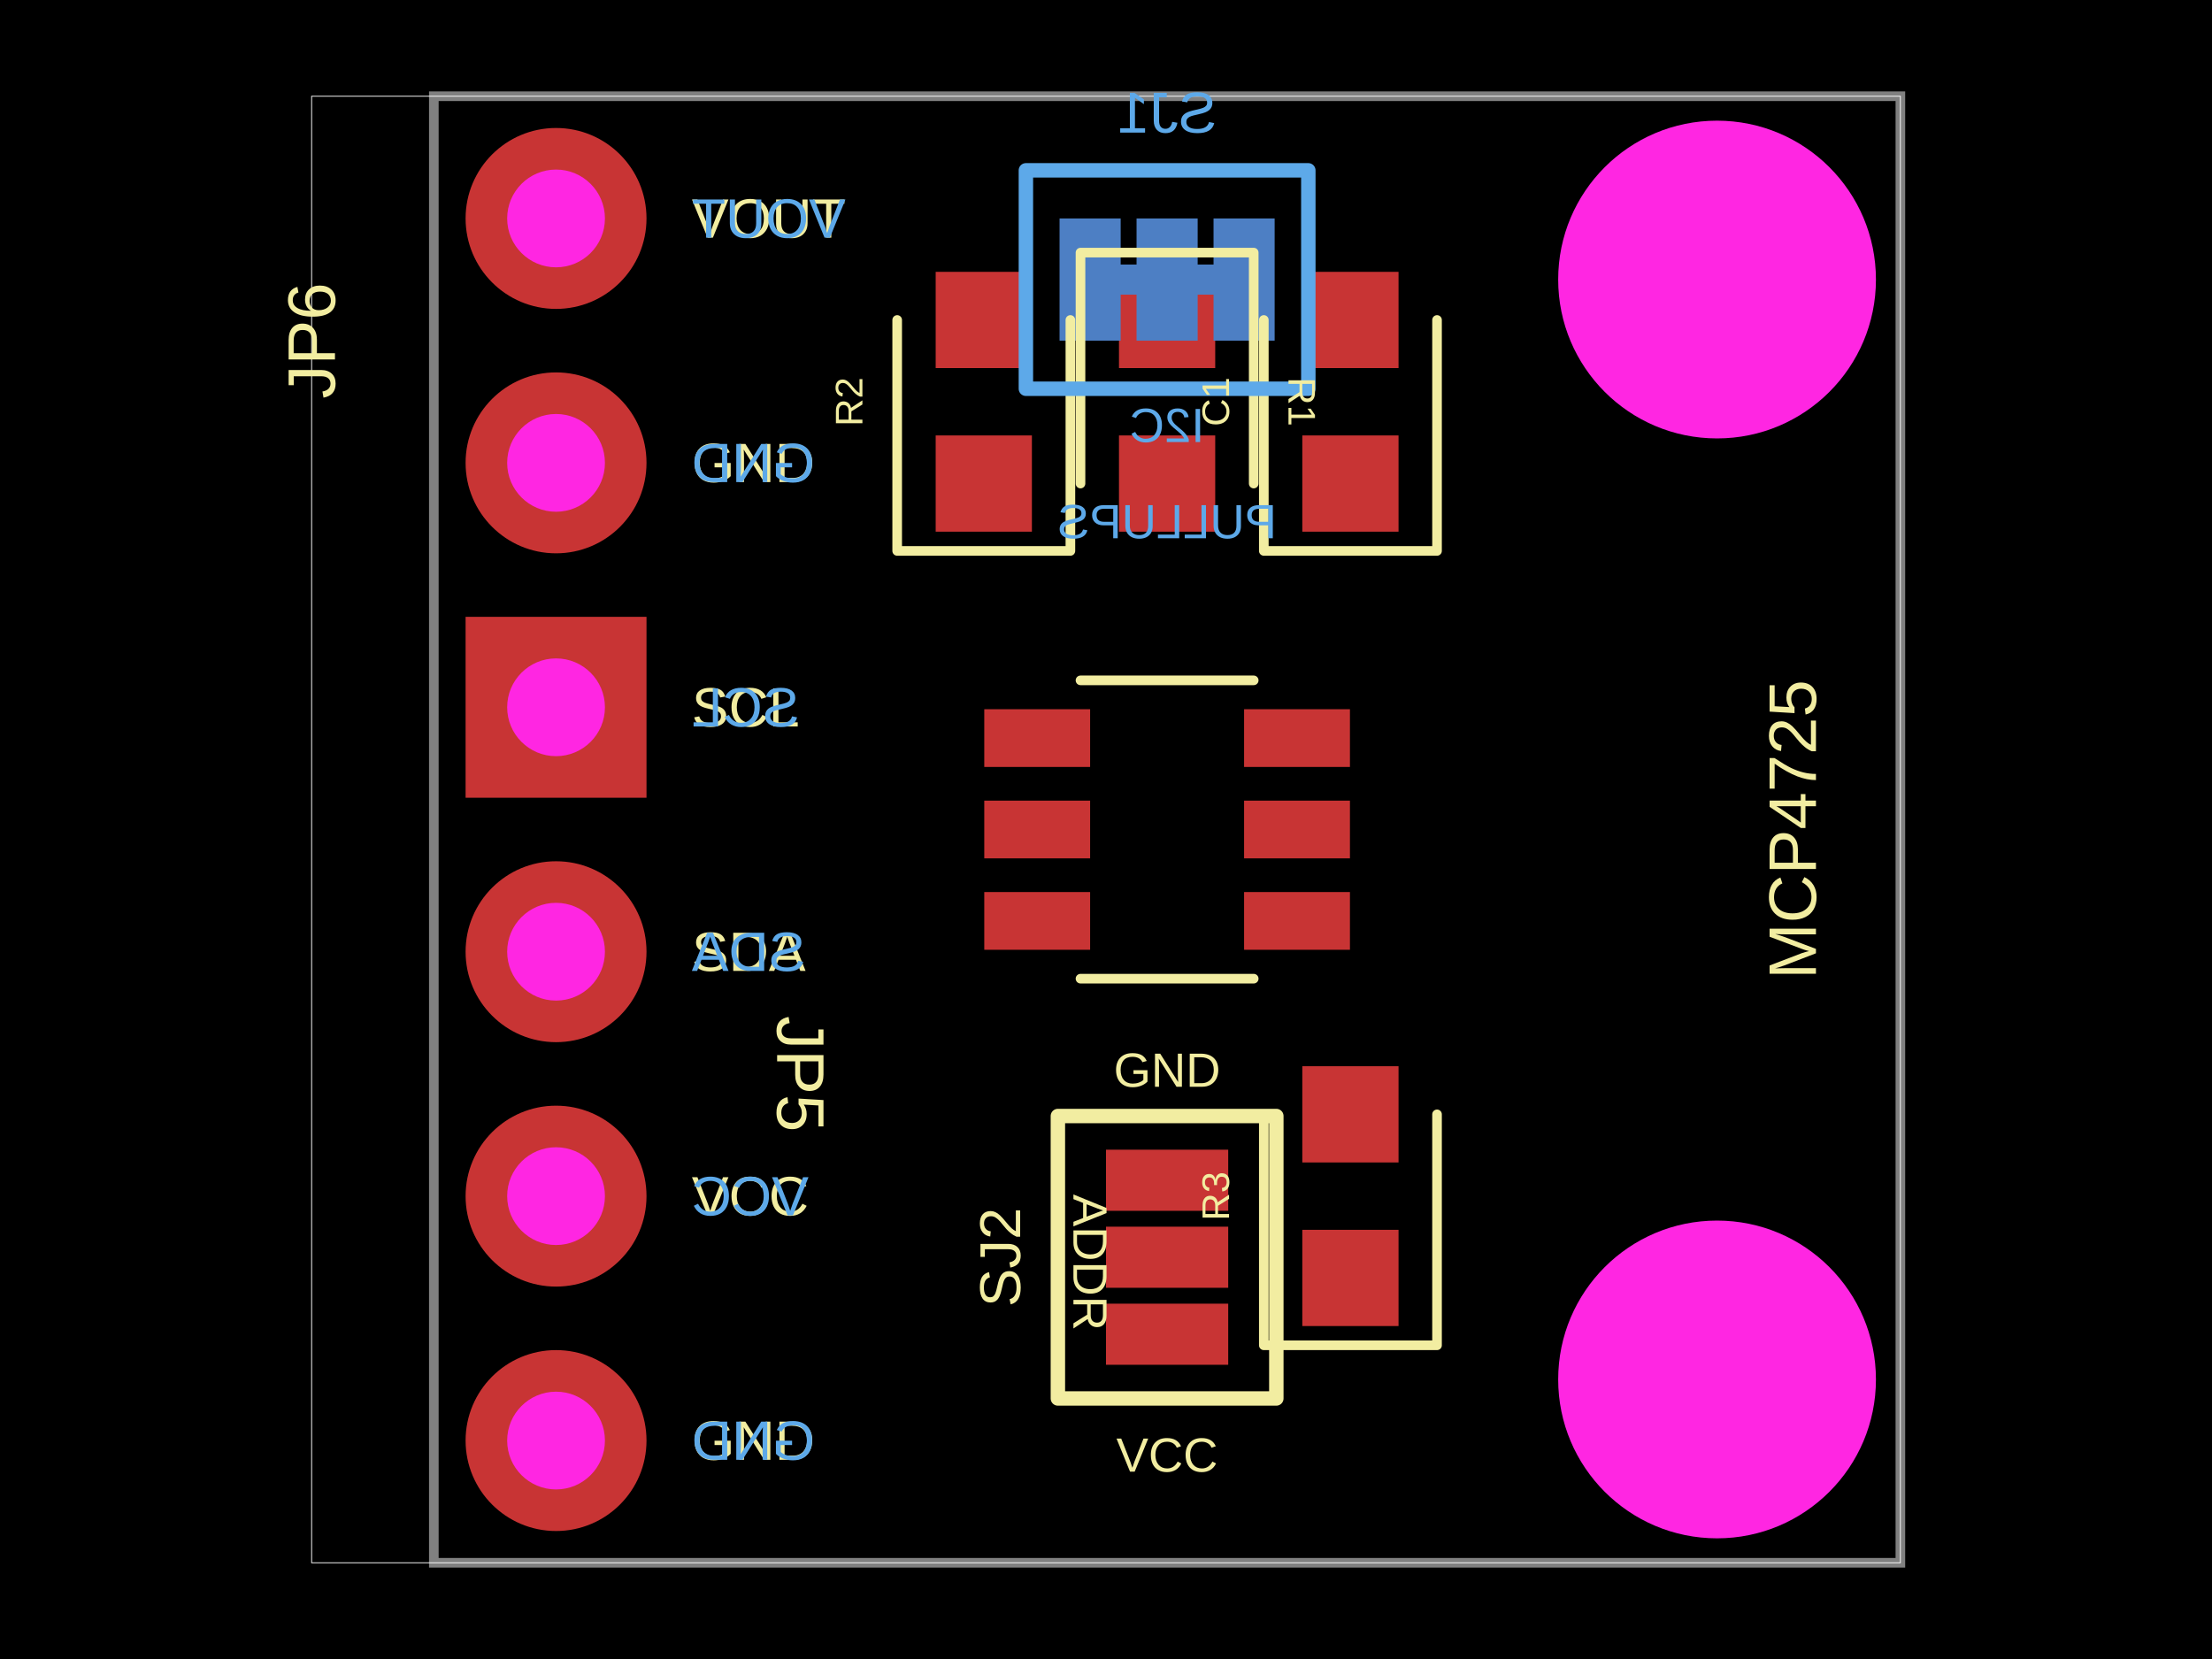
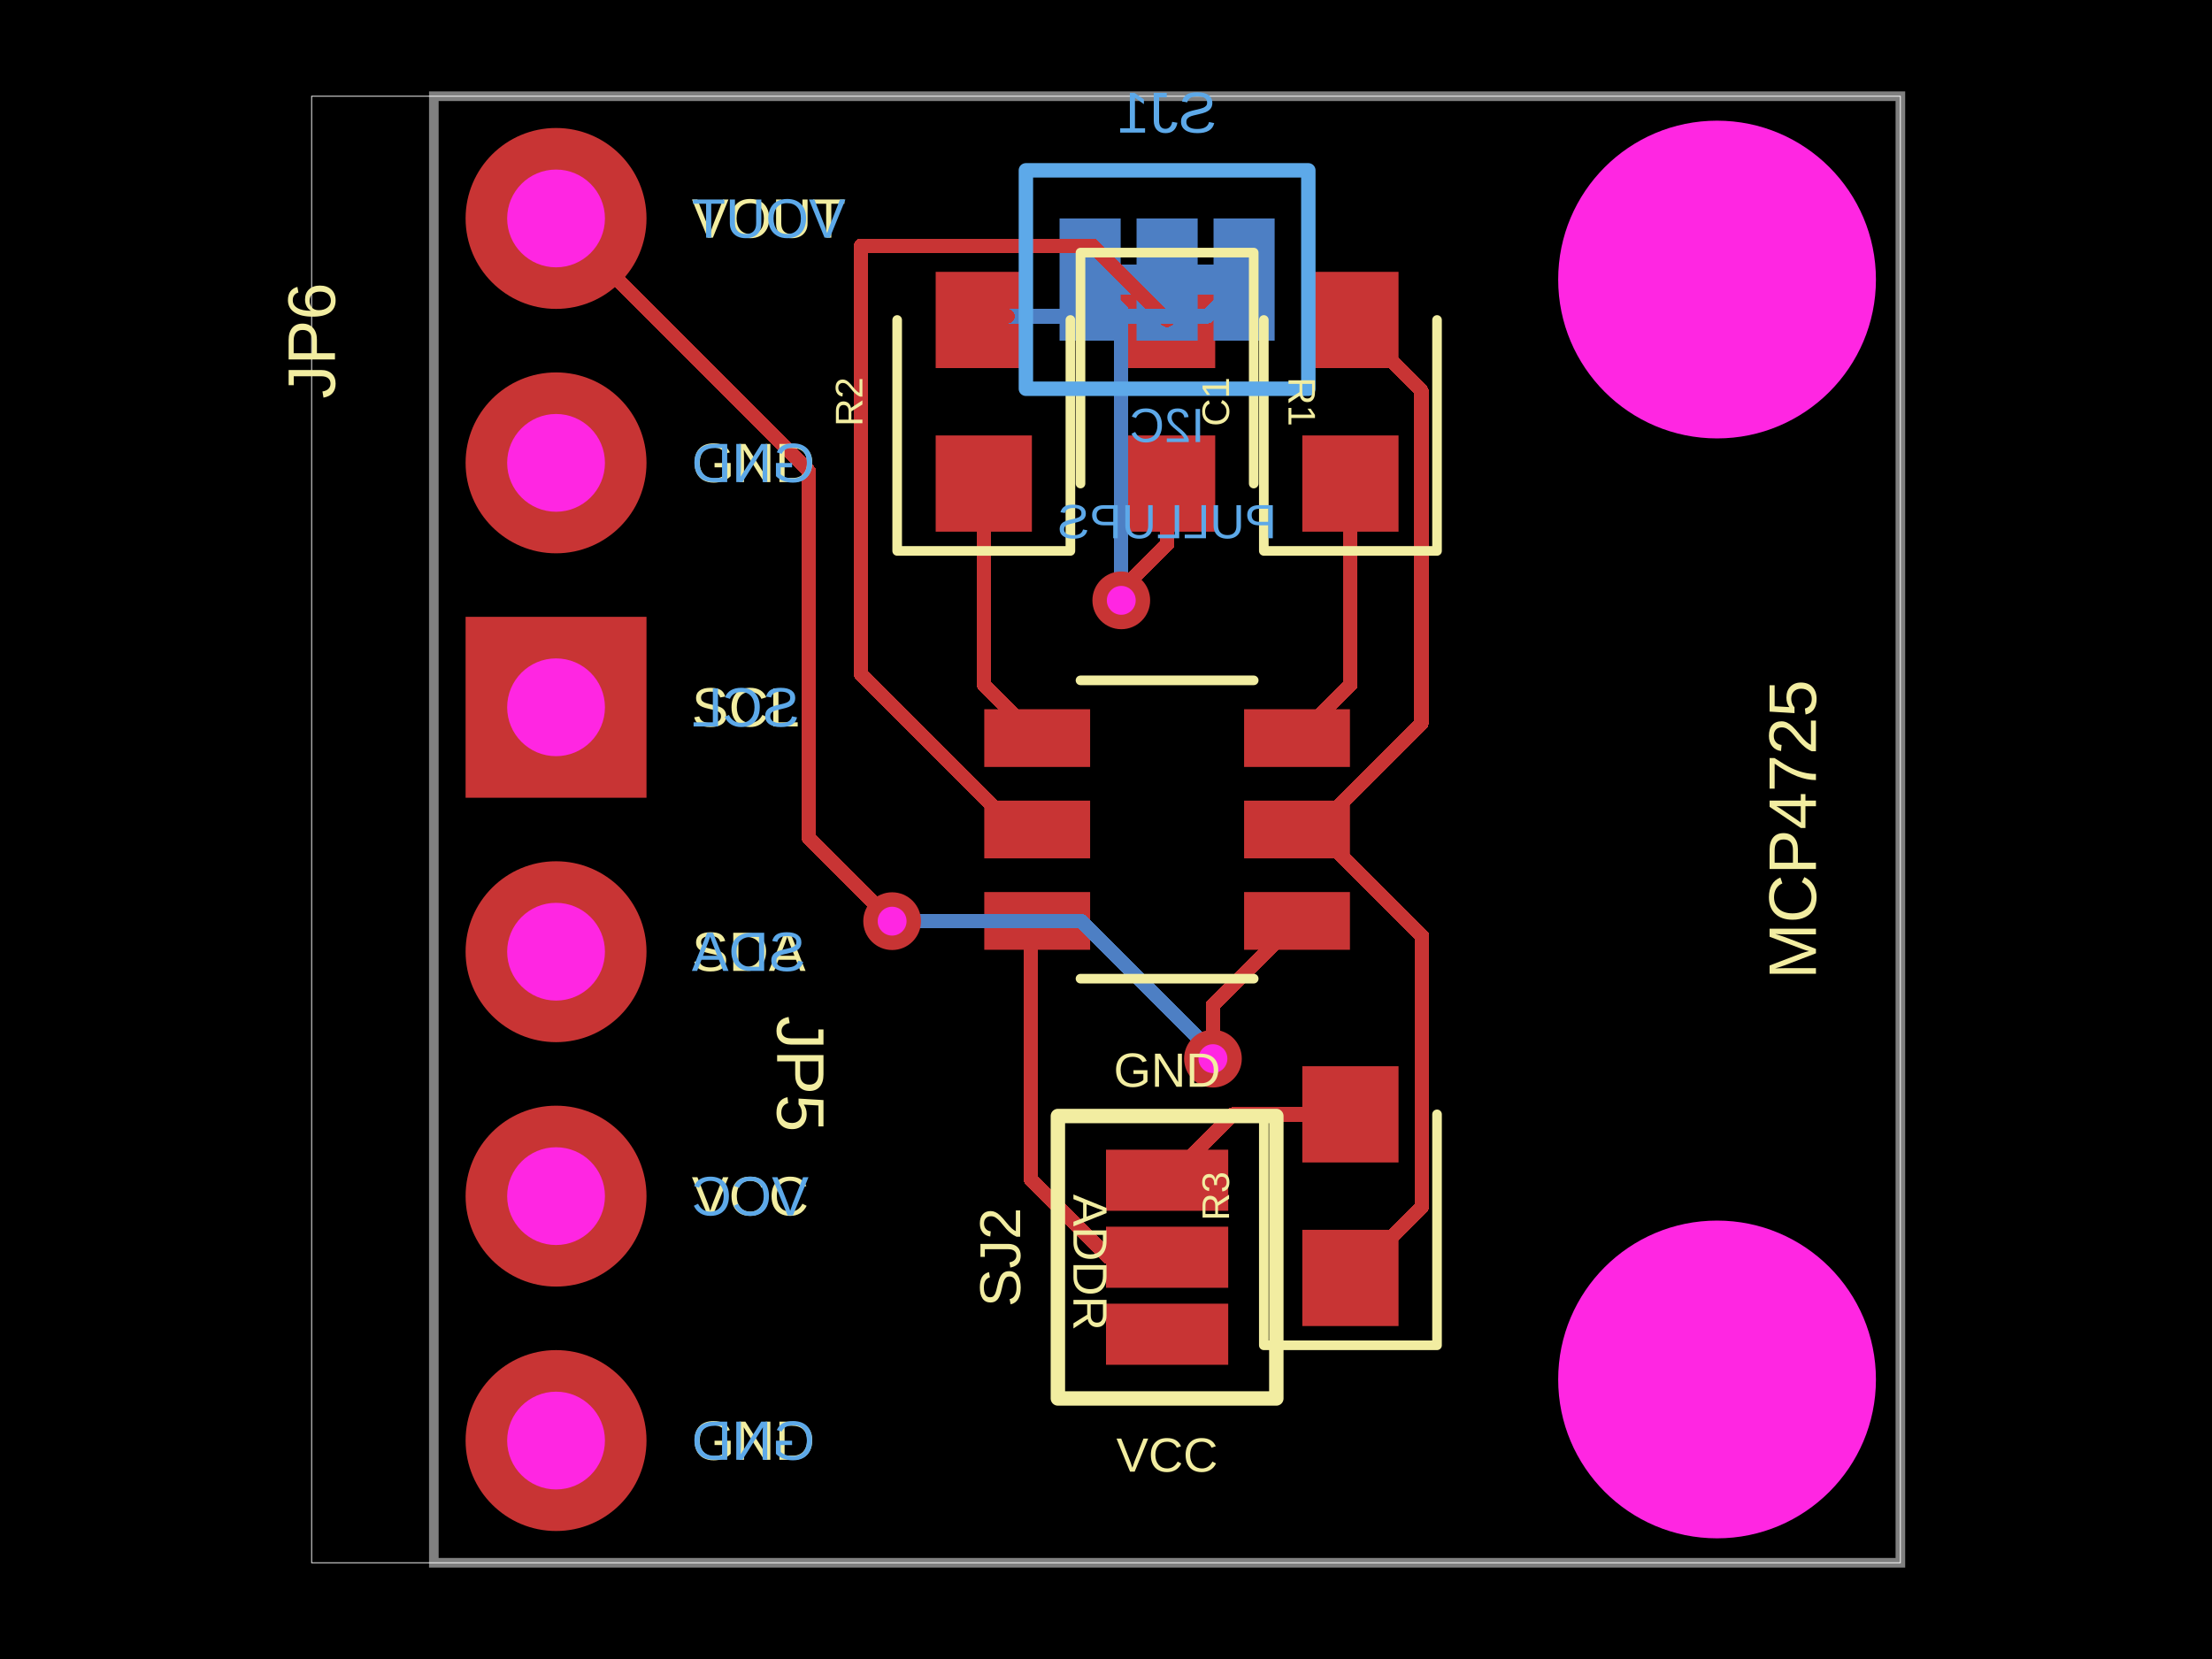
<svg xmlns="http://www.w3.org/2000/svg" width="800" height="600">
  <style />
  <rect class="boundary" x="0" y="0" fill="#000" width="800" height="600" />
  <rect class="pcb-boundary" fill="none" stroke="#fff" stroke-width="0.3" x="112.703" y="34.803" width="574.594" height="530.394" />
  <path class="pcb-board" d="M 156.903 565.197 L 687.297 565.197 L 687.297 34.803 L 156.903 34.803 Z" fill="none" stroke="rgba(255, 255, 255, 0.5)" stroke-width="3.48" />
  <rect class="pcb-pad" fill="rgb(200, 52, 52)" x="449.942" y="256.498" width="38.283" height="20.882" />
  <rect class="pcb-pad" fill="rgb(200, 52, 52)" x="449.942" y="289.559" width="38.283" height="20.882" />
  <rect class="pcb-pad" fill="rgb(200, 52, 52)" x="449.942" y="322.62" width="38.283" height="20.882" />
  <rect class="pcb-pad" fill="rgb(200, 52, 52)" x="355.974" y="322.62" width="38.283" height="20.882" />
  <rect class="pcb-pad" fill="rgb(200, 52, 52)" x="355.974" y="289.559" width="38.283" height="20.882" />
  <rect class="pcb-pad" fill="rgb(200, 52, 52)" x="355.974" y="256.498" width="38.283" height="20.882" />
  <rect class="pcb-pad" fill="rgb(200, 52, 52)" x="404.698" y="98.318" width="34.803" height="34.803" />
  <rect class="pcb-pad" fill="rgb(200, 52, 52)" x="404.698" y="157.483" width="34.803" height="34.803" />
  <rect class="pcb-pad" fill="rgb(200, 52, 52)" x="338.399" y="157.483" width="34.803" height="34.803" />
  <rect class="pcb-pad" fill="rgb(200, 52, 52)" x="338.399" y="98.318" width="34.803" height="34.803" />
  <rect class="pcb-pad" fill="rgb(200, 52, 52)" x="470.998" y="444.78" width="34.803" height="34.803" />
  <rect class="pcb-pad" fill="rgb(200, 52, 52)" x="470.998" y="385.615" width="34.803" height="34.803" />
  <rect class="pcb-pad" fill="rgb(200, 52, 52)" x="470.998" y="157.483" width="34.803" height="34.803" />
  <rect class="pcb-pad" fill="rgb(200, 52, 52)" x="470.998" y="98.318" width="34.803" height="34.803" />
  <rect class="pcb-pad" fill="rgb(77, 127, 196)" x="438.892" y="79.002" width="22.1" height="44.2" />
  <rect class="pcb-pad" fill="rgb(77, 127, 196)" x="411.05" y="79.002" width="22.1" height="44.2" />
  <rect class="pcb-pad" fill="rgb(77, 127, 196)" x="383.208" y="79.002" width="22.1" height="44.2" />
  <rect class="pcb-pad" fill="rgb(200, 52, 52)" x="400" y="471.491" width="44.2" height="22.1" />
  <rect class="pcb-pad" fill="rgb(200, 52, 52)" x="400" y="443.648" width="44.2" height="22.1" />
  <rect class="pcb-pad" fill="rgb(200, 52, 52)" x="400" y="415.806" width="44.2" height="22.1" />
  <path class="pcb-trace" stroke="rgb(77, 127, 196)" fill="none" d="M 438.892 101.102 L 433.15 101.102" stroke-width="11.05" stroke-linecap="round" stroke-linejoin="round" shape-rendering="crispEdges" data-layer="bottom" />
  <path class="pcb-trace" stroke="rgb(77, 127, 196)" fill="none" d="M 411.05 101.102 L 405.307 101.102" stroke-width="11.05" stroke-linecap="round" stroke-linejoin="round" shape-rendering="crispEdges" data-layer="bottom" />
+   <path class="pcb-trace" stroke="rgb(200, 52, 52)" fill="none" d="M 422.1 115.719 L 395.257 88.876" stroke-width="5.22" stroke-linecap="round" stroke-linejoin="round" shape-rendering="crispEdges" data-layer="top" />
+   <path class="pcb-trace" stroke="rgb(200, 52, 52)" fill="none" d="M 395.257 88.876 L 311.412 88.876" stroke-width="5.22" stroke-linecap="round" stroke-linejoin="round" shape-rendering="crispEdges" data-layer="top" />
+   <path class="pcb-trace" stroke="rgb(200, 52, 52)" fill="none" d="M 311.412 88.876 L 311.412 244.016" stroke-width="5.22" stroke-linecap="round" stroke-linejoin="round" shape-rendering="crispEdges" data-layer="top" />
+   <path class="pcb-trace" stroke="rgb(200, 52, 52)" fill="none" d="M 311.412 244.016 L 360.571 293.175" stroke-width="5.22" stroke-linecap="round" stroke-linejoin="round" shape-rendering="crispEdges" data-layer="top" />
+   <path class="pcb-trace" stroke="rgb(200, 52, 52)" fill="none" d="M 360.571 293.175 L 368.29 293.175" stroke-width="5.22" stroke-linecap="round" stroke-linejoin="round" shape-rendering="crispEdges" data-layer="top" />
+   <path class="pcb-trace" stroke="rgb(200, 52, 52)" fill="none" d="M 368.29 293.175 L 375.116 300" stroke-width="5.22" stroke-linecap="round" stroke-linejoin="round" shape-rendering="crispEdges" data-layer="top" />
+   <path class="pcb-trace" stroke="rgb(200, 52, 52)" fill="none" d="M 355.8 174.884 L 355.8 247.624" stroke-width="5.22" stroke-linecap="round" stroke-linejoin="round" shape-rendering="crispEdges" data-layer="top" />
+   <path class="pcb-trace" stroke="rgb(200, 52, 52)" fill="none" d="M 355.8 247.624 L 375.116 266.939" stroke-width="5.22" stroke-linecap="round" stroke-linejoin="round" shape-rendering="crispEdges" data-layer="top" />
+   <path class="pcb-trace" stroke="rgb(200, 52, 52)" fill="none" d="M 488.399 174.884 L 488.399 247.624" stroke-width="5.22" stroke-linecap="round" stroke-linejoin="round" shape-rendering="crispEdges" data-layer="top" />
+   <path class="pcb-trace" stroke="rgb(200, 52, 52)" fill="none" d="M 488.399 247.624 L 469.084 266.939" stroke-width="5.22" stroke-linecap="round" stroke-linejoin="round" shape-rendering="crispEdges" data-layer="top" />
+   <path class="pcb-trace" stroke="rgb(200, 52, 52)" fill="none" d="M 488.399 462.181 L 514.331 436.249" stroke-width="5.22" stroke-linecap="round" stroke-linejoin="round" shape-rendering="crispEdges" data-layer="top" />
+   <path class="pcb-trace" stroke="rgb(200, 52, 52)" fill="none" d="M 514.331 436.249 L 514.331 342.415" stroke-width="5.22" stroke-linecap="round" stroke-linejoin="round" shape-rendering="crispEdges" data-layer="top" />
+   <path class="pcb-trace" stroke="rgb(200, 52, 52)" fill="none" d="M 514.331 342.415 L 514.331 338.541" stroke-width="5.22" stroke-linecap="round" stroke-linejoin="round" shape-rendering="crispEdges" data-layer="top" />
+   <path class="pcb-trace" stroke="rgb(200, 52, 52)" fill="none" d="M 514.331 338.541 L 477.193 301.403" stroke-width="5.22" stroke-linecap="round" stroke-linejoin="round" shape-rendering="crispEdges" data-layer="top" />
+   <path class="pcb-trace" stroke="rgb(200, 52, 52)" fill="none" d="M 477.193 301.403 L 470.487 301.403" stroke-width="5.22" stroke-linecap="round" stroke-linejoin="round" shape-rendering="crispEdges" data-layer="top" />
+   <path class="pcb-trace" stroke="rgb(200, 52, 52)" fill="none" d="M 470.487 301.403 L 469.084 300" stroke-width="5.22" stroke-linecap="round" stroke-linejoin="round" shape-rendering="crispEdges" data-layer="top" />
+   <path class="pcb-trace" stroke="rgb(200, 52, 52)" fill="none" d="M 488.399 115.719 L 514.08 141.4" stroke-width="5.22" stroke-linecap="round" stroke-linejoin="round" shape-rendering="crispEdges" data-layer="top" />
+   <path class="pcb-trace" stroke="rgb(200, 52, 52)" fill="none" d="M 514.08 141.4 L 514.08 261.711" stroke-width="5.22" stroke-linecap="round" stroke-linejoin="round" shape-rendering="crispEdges" data-layer="top" />
+   <path class="pcb-trace" stroke="rgb(200, 52, 52)" fill="none" d="M 514.08 261.711 L 475.791 300" stroke-width="5.22" stroke-linecap="round" stroke-linejoin="round" shape-rendering="crispEdges" data-layer="top" />
+   <path class="pcb-trace" stroke="rgb(200, 52, 52)" fill="none" d="M 475.791 300 L 469.084 300" stroke-width="5.22" stroke-linecap="round" stroke-linejoin="round" shape-rendering="crispEdges" data-layer="top" />
+   <path class="pcb-trace" stroke="rgb(200, 52, 52)" fill="none" d="M 488.399 403.016 L 445.94 403.016" stroke-width="5.22" stroke-linecap="round" stroke-linejoin="round" shape-rendering="crispEdges" data-layer="top" />
+   <path class="pcb-trace" stroke="rgb(200, 52, 52)" fill="none" d="M 445.94 403.016 L 422.1 426.856" stroke-width="5.22" stroke-linecap="round" stroke-linejoin="round" shape-rendering="crispEdges" data-layer="top" />
+   <path class="pcb-trace" stroke="rgb(77, 127, 196)" fill="none" d="M 364.398 114.384 L 364.395 114.385" stroke-width="5.22" stroke-linecap="round" stroke-linejoin="round" shape-rendering="crispEdges" data-layer="bottom" />
+   <path class="pcb-trace" stroke="rgb(77, 127, 196)" fill="none" d="M 364.395 114.385 L 436.659 114.385" stroke-width="5.22" stroke-linecap="round" stroke-linejoin="round" shape-rendering="crispEdges" data-layer="bottom" />
+   <path class="pcb-trace" stroke="rgb(77, 127, 196)" fill="none" d="M 436.659 114.385 L 449.942 101.102" stroke-width="5.22" stroke-linecap="round" stroke-linejoin="round" shape-rendering="crispEdges" data-layer="bottom" />
+   <path class="pcb-trace" stroke="rgb(200, 52, 52)" fill="none" d="M 355.8 115.719 L 364.398 114.384" stroke-width="5.22" stroke-linecap="round" stroke-linejoin="round" shape-rendering="crispEdges" data-layer="top" />
+   <path class="pcb-trace" stroke="rgb(77, 127, 196)" fill="none" d="M 405.525 217.126 L 405.525 217.126" stroke-width="5.22" stroke-linecap="round" stroke-linejoin="round" shape-rendering="crispEdges" data-layer="bottom" />
+   <path class="pcb-trace" stroke="rgb(77, 127, 196)" fill="none" d="M 405.525 217.126 L 405.525 112.369" stroke-width="5.22" stroke-linecap="round" stroke-linejoin="round" shape-rendering="crispEdges" data-layer="bottom" />
+   <path class="pcb-trace" stroke="rgb(77, 127, 196)" fill="none" d="M 405.525 112.369 L 394.258 101.102" stroke-width="5.22" stroke-linecap="round" stroke-linejoin="round" shape-rendering="crispEdges" data-layer="bottom" />
+   <path class="pcb-trace" stroke="rgb(200, 52, 52)" fill="none" d="M 422.1 174.884 L 422.1 196.923" stroke-width="5.22" stroke-linecap="round" stroke-linejoin="round" shape-rendering="crispEdges" data-layer="top" />
+   <path class="pcb-trace" stroke="rgb(200, 52, 52)" fill="none" d="M 422.1 196.923 L 406.925 212.099" stroke-width="5.22" stroke-linecap="round" stroke-linejoin="round" shape-rendering="crispEdges" data-layer="top" />
+   <path class="pcb-trace" stroke="rgb(200, 52, 52)" fill="none" d="M 406.925 212.099 L 405.525 217.126" stroke-width="5.22" stroke-linecap="round" stroke-linejoin="round" shape-rendering="crispEdges" data-layer="top" />
+   <path class="pcb-trace" stroke="rgb(200, 52, 52)" fill="none" d="M 405.525 217.126 L 405.525 217.126" stroke-width="5.22" stroke-linecap="round" stroke-linejoin="round" shape-rendering="crispEdges" data-layer="top" />
+   <path class="pcb-trace" stroke="rgb(200, 52, 52)" fill="none" d="M 422.1 454.698 L 400.923 454.698" stroke-width="5.22" stroke-linecap="round" stroke-linejoin="round" shape-rendering="crispEdges" data-layer="top" />
+   <path class="pcb-trace" stroke="rgb(200, 52, 52)" fill="none" d="M 400.923 454.698 L 372.833 426.609" stroke-width="5.22" stroke-linecap="round" stroke-linejoin="round" shape-rendering="crispEdges" data-layer="top" />
+   <path class="pcb-trace" stroke="rgb(200, 52, 52)" fill="none" d="M 372.833 426.609 L 372.833 335.344" stroke-width="5.22" stroke-linecap="round" stroke-linejoin="round" shape-rendering="crispEdges" data-layer="top" />
+   <path class="pcb-trace" stroke="rgb(200, 52, 52)" fill="none" d="M 372.833 335.344 L 375.116 333.061" stroke-width="5.22" stroke-linecap="round" stroke-linejoin="round" shape-rendering="crispEdges" data-layer="top" />
+   <path class="pcb-trace" stroke="rgb(77, 127, 196)" fill="none" d="M 322.651 333.15 L 322.651 333.15" stroke-width="5.22" stroke-linecap="round" stroke-linejoin="round" shape-rendering="crispEdges" data-layer="bottom" />
+   <path class="pcb-trace" stroke="rgb(77, 127, 196)" fill="none" d="M 322.651 333.15 L 391.082 333.15" stroke-width="5.22" stroke-linecap="round" stroke-linejoin="round" shape-rendering="crispEdges" data-layer="bottom" />
+   <path class="pcb-trace" stroke="rgb(77, 127, 196)" fill="none" d="M 391.082 333.15 L 434.948 377.016" stroke-width="5.22" stroke-linecap="round" stroke-linejoin="round" shape-rendering="crispEdges" data-layer="bottom" />
+   <path class="pcb-trace" stroke="rgb(77, 127, 196)" fill="none" d="M 434.948 377.016 L 438.675 382.874" stroke-width="5.22" stroke-linecap="round" stroke-linejoin="round" shape-rendering="crispEdges" data-layer="bottom" />
+   <path class="pcb-trace" stroke="rgb(77, 127, 196)" fill="none" d="M 438.675 382.874 L 438.675 382.874" stroke-width="5.22" stroke-linecap="round" stroke-linejoin="round" shape-rendering="crispEdges" data-layer="bottom" />
+   <path class="pcb-trace" stroke="rgb(200, 52, 52)" fill="none" d="M 201.102 79.002 L 292.446 170.346" stroke-width="5.22" stroke-linecap="round" stroke-linejoin="round" shape-rendering="crispEdges" data-layer="top" />
+   <path class="pcb-trace" stroke="rgb(200, 52, 52)" fill="none" d="M 292.446 170.346 L 292.446 302.177" stroke-width="5.22" stroke-linecap="round" stroke-linejoin="round" shape-rendering="crispEdges" data-layer="top" />
+   <path class="pcb-trace" stroke="rgb(200, 52, 52)" fill="none" d="M 292.446 302.177 L 292.446 302.94" stroke-width="5.22" stroke-linecap="round" stroke-linejoin="round" shape-rendering="crispEdges" data-layer="top" />
+   <path class="pcb-trace" stroke="rgb(200, 52, 52)" fill="none" d="M 292.446 302.94 L 322.651 333.145" stroke-width="5.22" stroke-linecap="round" stroke-linejoin="round" shape-rendering="crispEdges" data-layer="top" />
+   <path class="pcb-trace" stroke="rgb(200, 52, 52)" fill="none" d="M 322.651 333.145 L 322.651 333.15" stroke-width="5.22" stroke-linecap="round" stroke-linejoin="round" shape-rendering="crispEdges" data-layer="top" />
+   <path class="pcb-trace" stroke="rgb(200, 52, 52)" fill="none" d="M 322.651 333.15 L 322.651 333.15" stroke-width="5.22" stroke-linecap="round" stroke-linejoin="round" shape-rendering="crispEdges" data-layer="top" />
+   <path class="pcb-trace" stroke="rgb(200, 52, 52)" fill="none" d="M 438.675 382.874 L 438.675 382.874" stroke-width="5.22" stroke-linecap="round" stroke-linejoin="round" shape-rendering="crispEdges" data-layer="top" />
+   <path class="pcb-trace" stroke="rgb(200, 52, 52)" fill="none" d="M 438.675 382.874 L 438.675 363.471" stroke-width="5.22" stroke-linecap="round" stroke-linejoin="round" shape-rendering="crispEdges" data-layer="top" />
+   <path class="pcb-trace" stroke="rgb(200, 52, 52)" fill="none" d="M 438.675 363.471 L 469.084 333.061" stroke-width="5.22" stroke-linecap="round" stroke-linejoin="round" shape-rendering="crispEdges" data-layer="top" />
+   <g>
+     <circle class="pcb-hole-outer" fill="rgb(200, 52, 52)" cx="405.525" cy="217.126" r="10.441" />
+     <circle class="pcb-hole-inner" fill="#FF26E2" cx="405.525" cy="217.126" r="5.22" />
+   </g>
+   <g>
+     <circle class="pcb-hole-outer" fill="rgb(200, 52, 52)" cx="322.651" cy="333.15" r="10.441" />
+     <circle class="pcb-hole-inner" fill="#FF26E2" cx="322.651" cy="333.15" r="5.22" />
+   </g>
+   <g>
+     <circle class="pcb-hole-outer" fill="rgb(200, 52, 52)" cx="438.675" cy="382.874" r="10.441" />
+     <circle class="pcb-hole-inner" fill="#FF26E2" cx="438.675" cy="382.874" r="5.22" />
+   </g>
  <path class="pcb-silkscreen pcb-silkscreen-top" d="M 390.777 246.059 L 453.423 246.059" fill="none" stroke="#f2eda1" stroke-width="3.48" stroke-linecap="round" stroke-linejoin="round" data-pcb-component-id="null" data-pcb-silkscreen-path-id="pcb_silkscreen_path_0" />
  <path class="pcb-silkscreen pcb-silkscreen-top" d="M 390.777 353.948 L 453.423 353.948" fill="none" stroke="#f2eda1" stroke-width="3.48" stroke-linecap="round" stroke-linejoin="round" data-pcb-component-id="null" data-pcb-silkscreen-path-id="pcb_silkscreen_path_1" />
  <path class="pcb-silkscreen pcb-silkscreen-top" d="M 453.422 174.884 L 453.422 91.357 L 390.777 91.357 L 390.777 174.884" fill="none" stroke="#f2eda1" stroke-width="3.48" stroke-linecap="round" stroke-linejoin="round" data-pcb-component-id="pcb_component_1" data-pcb-silkscreen-path-id="pcb_silkscreen_path_2" />
  <path class="pcb-silkscreen pcb-silkscreen-top" d="M 324.478 115.719 L 324.478 199.246 L 387.123 199.246 L 387.123 115.719" fill="none" stroke="#f2eda1" stroke-width="3.48" stroke-linecap="round" stroke-linejoin="round" data-pcb-component-id="pcb_component_2" data-pcb-silkscreen-path-id="pcb_silkscreen_path_3" />
  <path class="pcb-silkscreen pcb-silkscreen-top" d="M 457.077 403.016 L 457.077 486.543 L 519.722 486.543 L 519.722 403.016" fill="none" stroke="#f2eda1" stroke-width="3.48" stroke-linecap="round" stroke-linejoin="round" data-pcb-component-id="pcb_component_3" data-pcb-silkscreen-path-id="pcb_silkscreen_path_4" />
  <path class="pcb-silkscreen pcb-silkscreen-top" d="M 457.077 115.719 L 457.077 199.246 L 519.722 199.246 L 519.722 115.719" fill="none" stroke="#f2eda1" stroke-width="3.48" stroke-linecap="round" stroke-linejoin="round" data-pcb-component-id="pcb_component_4" data-pcb-silkscreen-path-id="pcb_silkscreen_path_5" />
  <path class="pcb-silkscreen pcb-silkscreen-bottom" d="M 473.173 140.603 L 371.027 140.603 L 371.027 61.601 L 473.173 61.601 L 473.173 140.603 Z" fill="none" stroke="#5da9e9" stroke-width="5.22" stroke-linecap="round" stroke-linejoin="round" data-pcb-component-id="pcb_component_7" data-pcb-silkscreen-path-id="pcb_silkscreen_path_6" />
  <path class="pcb-silkscreen pcb-silkscreen-top" d="M 461.601 505.771 L 461.601 403.625 L 382.599 403.625 L 382.599 505.771 L 461.601 505.771 Z" fill="none" stroke="#f2eda1" stroke-width="5.22" stroke-linecap="round" stroke-linejoin="round" data-pcb-component-id="pcb_component_8" data-pcb-silkscreen-path-id="pcb_silkscreen_path_7" />
  <text x="0" y="0" dx="0" dy="0" fill="#f2eda1" font-family="Arial, sans-serif" font-size="13.921" text-anchor="middle" dominant-baseline="central" transform="matrix(6.123233995736766e-17,1,-1,6.123233995736766e-17,470.8237,145.3016)" class="pcb-silkscreen-text pcb-silkscreen-top" data-pcb-silkscreen-text-id="pcb_component_1" stroke="none">R1</text>
  <text x="0" y="0" dx="0" dy="0" fill="#f2eda1" font-family="Arial, sans-serif" font-size="13.921" text-anchor="middle" dominant-baseline="central" transform="matrix(-1.8369701987210297e-16,-1,1,-1.8369701987210297e-16,307.0766,145.3016)" class="pcb-silkscreen-text pcb-silkscreen-top" data-pcb-silkscreen-text-id="pcb_component_2" stroke="none">R2</text>
  <text x="0" y="0" dx="0" dy="0" fill="#f2eda1" font-family="Arial, sans-serif" font-size="13.921" text-anchor="middle" dominant-baseline="central" transform="matrix(-1.8369701987210297e-16,-1,1,-1.8369701987210297e-16,439.6752,432.5986)" class="pcb-silkscreen-text pcb-silkscreen-top" data-pcb-silkscreen-text-id="pcb_component_3" stroke="none">R3</text>
  <text x="0" y="0" dx="0" dy="0" fill="#f2eda1" font-family="Arial, sans-serif" font-size="13.921" text-anchor="middle" dominant-baseline="central" transform="matrix(-1.8369701987210297e-16,-1,1,-1.8369701987210297e-16,439.6752,145.3016)" class="pcb-silkscreen-text pcb-silkscreen-top" data-pcb-silkscreen-text-id="pcb_component_4" stroke="none">C1</text>
  <text x="0" y="0" dx="0" dy="0" fill="#f2eda1" font-family="Arial, sans-serif" font-size="20.046" text-anchor="start" dominant-baseline="central" transform="matrix(1,0,0,1,250.174,167.4014)" class="pcb-silkscreen-text pcb-silkscreen-top" data-pcb-silkscreen-text-id="pcb_component_5" stroke="none">GND</text>
  <text x="0" y="0" dx="0" dy="0" fill="#5da9e9" font-family="Arial, sans-serif" font-size="20.046" text-anchor="end" dominant-baseline="central" transform="matrix(-1,0,0,1,250.174,167.4014)" class="pcb-silkscreen-text pcb-silkscreen-bottom" data-pcb-silkscreen-text-id="pcb_component_5" stroke="none">GND</text>
  <text x="0" y="0" dx="0" dy="0" fill="#f2eda1" font-family="Arial, sans-serif" font-size="20.046" text-anchor="start" dominant-baseline="central" transform="matrix(1,0,0,1,250.174,79.00232)" class="pcb-silkscreen-text pcb-silkscreen-top" data-pcb-silkscreen-text-id="pcb_component_5" stroke="none">VOUT</text>
  <text x="0" y="0" dx="0" dy="0" fill="#5da9e9" font-family="Arial, sans-serif" font-size="20.046" text-anchor="end" dominant-baseline="central" transform="matrix(-1,0,0,1,250.174,79.00232)" class="pcb-silkscreen-text pcb-silkscreen-bottom" data-pcb-silkscreen-text-id="pcb_component_5" stroke="none">VOUT</text>
  <text x="0" y="0" dx="0" dy="0" fill="#f2eda1" font-family="Arial, sans-serif" font-size="24.362" text-anchor="middle" dominant-baseline="central" transform="matrix(-1.8369701987210297e-16,-1,1,-1.8369701987210297e-16,112.703,123.2019)" class="pcb-silkscreen-text pcb-silkscreen-top" data-pcb-silkscreen-text-id="pcb_component_5" stroke="none">JP6</text>
  <text x="0" y="0" dx="0" dy="0" fill="#f2eda1" font-family="Arial, sans-serif" font-size="20.046" text-anchor="start" dominant-baseline="central" transform="matrix(1,0,0,1,250.174,255.8005)" class="pcb-silkscreen-text pcb-silkscreen-top" data-pcb-silkscreen-text-id="pcb_component_6" stroke="none">SCL</text>
  <text x="0" y="0" dx="0" dy="0" fill="#5da9e9" font-family="Arial, sans-serif" font-size="20.046" text-anchor="end" dominant-baseline="central" transform="matrix(-1,0,0,1,250.174,255.8005)" class="pcb-silkscreen-text pcb-silkscreen-bottom" data-pcb-silkscreen-text-id="pcb_component_6" stroke="none">SCL</text>
  <text x="0" y="0" dx="0" dy="0" fill="#f2eda1" font-family="Arial, sans-serif" font-size="20.046" text-anchor="start" dominant-baseline="central" transform="matrix(1,0,0,1,250.174,344.1995)" class="pcb-silkscreen-text pcb-silkscreen-top" data-pcb-silkscreen-text-id="pcb_component_6" stroke="none">SDA</text>
  <text x="0" y="0" dx="0" dy="0" fill="#5da9e9" font-family="Arial, sans-serif" font-size="20.046" text-anchor="end" dominant-baseline="central" transform="matrix(-1,0,0,1,250.174,344.1995)" class="pcb-silkscreen-text pcb-silkscreen-bottom" data-pcb-silkscreen-text-id="pcb_component_6" stroke="none">SDA</text>
  <text x="0" y="0" dx="0" dy="0" fill="#f2eda1" font-family="Arial, sans-serif" font-size="20.046" text-anchor="start" dominant-baseline="central" transform="matrix(1,0,0,1,250.174,432.5986)" class="pcb-silkscreen-text pcb-silkscreen-top" data-pcb-silkscreen-text-id="pcb_component_6" stroke="none">VCC</text>
  <text x="0" y="0" dx="0" dy="0" fill="#5da9e9" font-family="Arial, sans-serif" font-size="20.046" text-anchor="end" dominant-baseline="central" transform="matrix(-1,0,0,1,250.174,432.5986)" class="pcb-silkscreen-text pcb-silkscreen-bottom" data-pcb-silkscreen-text-id="pcb_component_6" stroke="none">VCC</text>
  <text x="0" y="0" dx="0" dy="0" fill="#f2eda1" font-family="Arial, sans-serif" font-size="20.046" text-anchor="start" dominant-baseline="central" transform="matrix(1,0,0,1,250.174,520.9977)" class="pcb-silkscreen-text pcb-silkscreen-top" data-pcb-silkscreen-text-id="pcb_component_6" stroke="none">GND</text>
  <text x="0" y="0" dx="0" dy="0" fill="#5da9e9" font-family="Arial, sans-serif" font-size="20.046" text-anchor="end" dominant-baseline="central" transform="matrix(-1,0,0,1,250.174,520.9977)" class="pcb-silkscreen-text pcb-silkscreen-bottom" data-pcb-silkscreen-text-id="pcb_component_6" stroke="none">GND</text>
  <text x="0" y="0" dx="0" dy="0" fill="#f2eda1" font-family="Arial, sans-serif" font-size="24.362" text-anchor="middle" dominant-baseline="central" transform="matrix(6.123233995736766e-17,1,-1,6.123233995736766e-17,289.5012,388.3991)" class="pcb-silkscreen-text pcb-silkscreen-top" data-pcb-silkscreen-text-id="pcb_component_6" stroke="none">JP5</text>
  <text x="0" y="0" dx="0" dy="0" fill="#5da9e9" font-family="Arial, sans-serif" font-size="17.401" text-anchor="middle" dominant-baseline="central" transform="matrix(-1,0,0,1,422.0998,153.8283)" class="pcb-silkscreen-text pcb-silkscreen-bottom" data-pcb-silkscreen-text-id="null" stroke="none">I2C</text>
  <text x="0" y="0" dx="0" dy="0" fill="#5da9e9" font-family="Arial, sans-serif" font-size="17.401" text-anchor="middle" dominant-baseline="central" transform="matrix(-1,0,0,1,422.0998,188.6311)" class="pcb-silkscreen-text pcb-silkscreen-bottom" data-pcb-silkscreen-text-id="null" stroke="none">PULLUPS</text>
  <text x="0" y="0" dx="0" dy="0" fill="#f2eda1" font-family="Arial, sans-serif" font-size="17.401" text-anchor="middle" dominant-baseline="central" transform="matrix(1,0,0,1,422.0998,387.007)" class="pcb-silkscreen-text pcb-silkscreen-top" data-pcb-silkscreen-text-id="null" stroke="none">GND</text>
  <text x="0" y="0" dx="0" dy="0" fill="#f2eda1" font-family="Arial, sans-serif" font-size="17.401" text-anchor="middle" dominant-baseline="central" transform="matrix(1,0,0,1,422.0998,526.2181)" class="pcb-silkscreen-text pcb-silkscreen-top" data-pcb-silkscreen-text-id="null" stroke="none">VCC</text>
  <text x="0" y="0" dx="0" dy="0" fill="#f2eda1" font-family="Arial, sans-serif" font-size="17.401" text-anchor="middle" dominant-baseline="central" transform="matrix(6.123233995736766e-17,1,-1,6.123233995736766e-17,394.2575,456.6125)" class="pcb-silkscreen-text pcb-silkscreen-top" data-pcb-silkscreen-text-id="null" stroke="none">ADDR</text>
  <text x="0" y="0" dx="0" dy="0" fill="#f2eda1" font-family="Arial, sans-serif" font-size="24.362" text-anchor="middle" dominant-baseline="central" transform="matrix(-1.8369701987210297e-16,-1,1,-1.8369701987210297e-16,648.3179,300)" class="pcb-silkscreen-text pcb-silkscreen-top" data-pcb-silkscreen-text-id="null" stroke="none">MCP4725</text>
  <text x="0" y="0" dx="0" dy="0" fill="#5da9e9" font-family="Arial, sans-serif" font-size="20.882" text-anchor="middle" dominant-baseline="central" transform="matrix(-1,0,0,1,422.0998,40.71926)" class="pcb-silkscreen-text pcb-silkscreen-bottom" data-pcb-silkscreen-text-id="pcb_component_7" stroke="none">SJ1</text>
  <text x="0" y="0" dx="0" dy="0" fill="#f2eda1" font-family="Arial, sans-serif" font-size="20.882" text-anchor="middle" dominant-baseline="central" transform="matrix(-1.8369701987210297e-16,-1,1,-1.8369701987210297e-16,361.7169,454.6984)" class="pcb-silkscreen-text pcb-silkscreen-top" data-pcb-silkscreen-text-id="pcb_component_8" stroke="none">SJ2</text>
  <g>
    <circle class="pcb-hole-outer" fill="rgb(200, 52, 52)" cx="201.102" cy="167.401" r="32.715" />
    <circle class="pcb-hole-inner" fill="#FF26E2" cx="201.102" cy="167.401" r="17.68" />
  </g>
  <g>
    <circle class="pcb-hole-outer" fill="rgb(200, 52, 52)" cx="201.102" cy="79.002" r="32.715" />
    <circle class="pcb-hole-inner" fill="#FF26E2" cx="201.102" cy="79.002" r="17.68" />
  </g>
  <g>
    <rect class="pcb-hole-outer-pad" fill="rgb(200, 52, 52)" x="168.387" y="223.086" width="65.429" height="65.429" />
    <circle class="pcb-hole-inner" fill="#FF26E2" cx="201.102" cy="255.8" r="17.68" />
  </g>
  <g>
    <circle class="pcb-hole-outer" fill="rgb(200, 52, 52)" cx="201.102" cy="344.2" r="32.715" />
    <circle class="pcb-hole-inner" fill="#FF26E2" cx="201.102" cy="344.2" r="17.68" />
  </g>
  <g>
    <circle class="pcb-hole-outer" fill="rgb(200, 52, 52)" cx="201.102" cy="432.599" r="32.715" />
    <circle class="pcb-hole-inner" fill="#FF26E2" cx="201.102" cy="432.599" r="17.68" />
  </g>
  <g>
    <circle class="pcb-hole-outer" fill="rgb(200, 52, 52)" cx="201.102" cy="520.998" r="32.715" />
    <circle class="pcb-hole-inner" fill="#FF26E2" cx="201.102" cy="520.998" r="17.68" />
  </g>
  <circle class="pcb-hole" cx="620.998" cy="101.102" r="57.459" fill="#FF26E2" />
  <circle class="pcb-hole" cx="620.998" cy="498.898" r="57.459" fill="#FF26E2" />
</svg>
